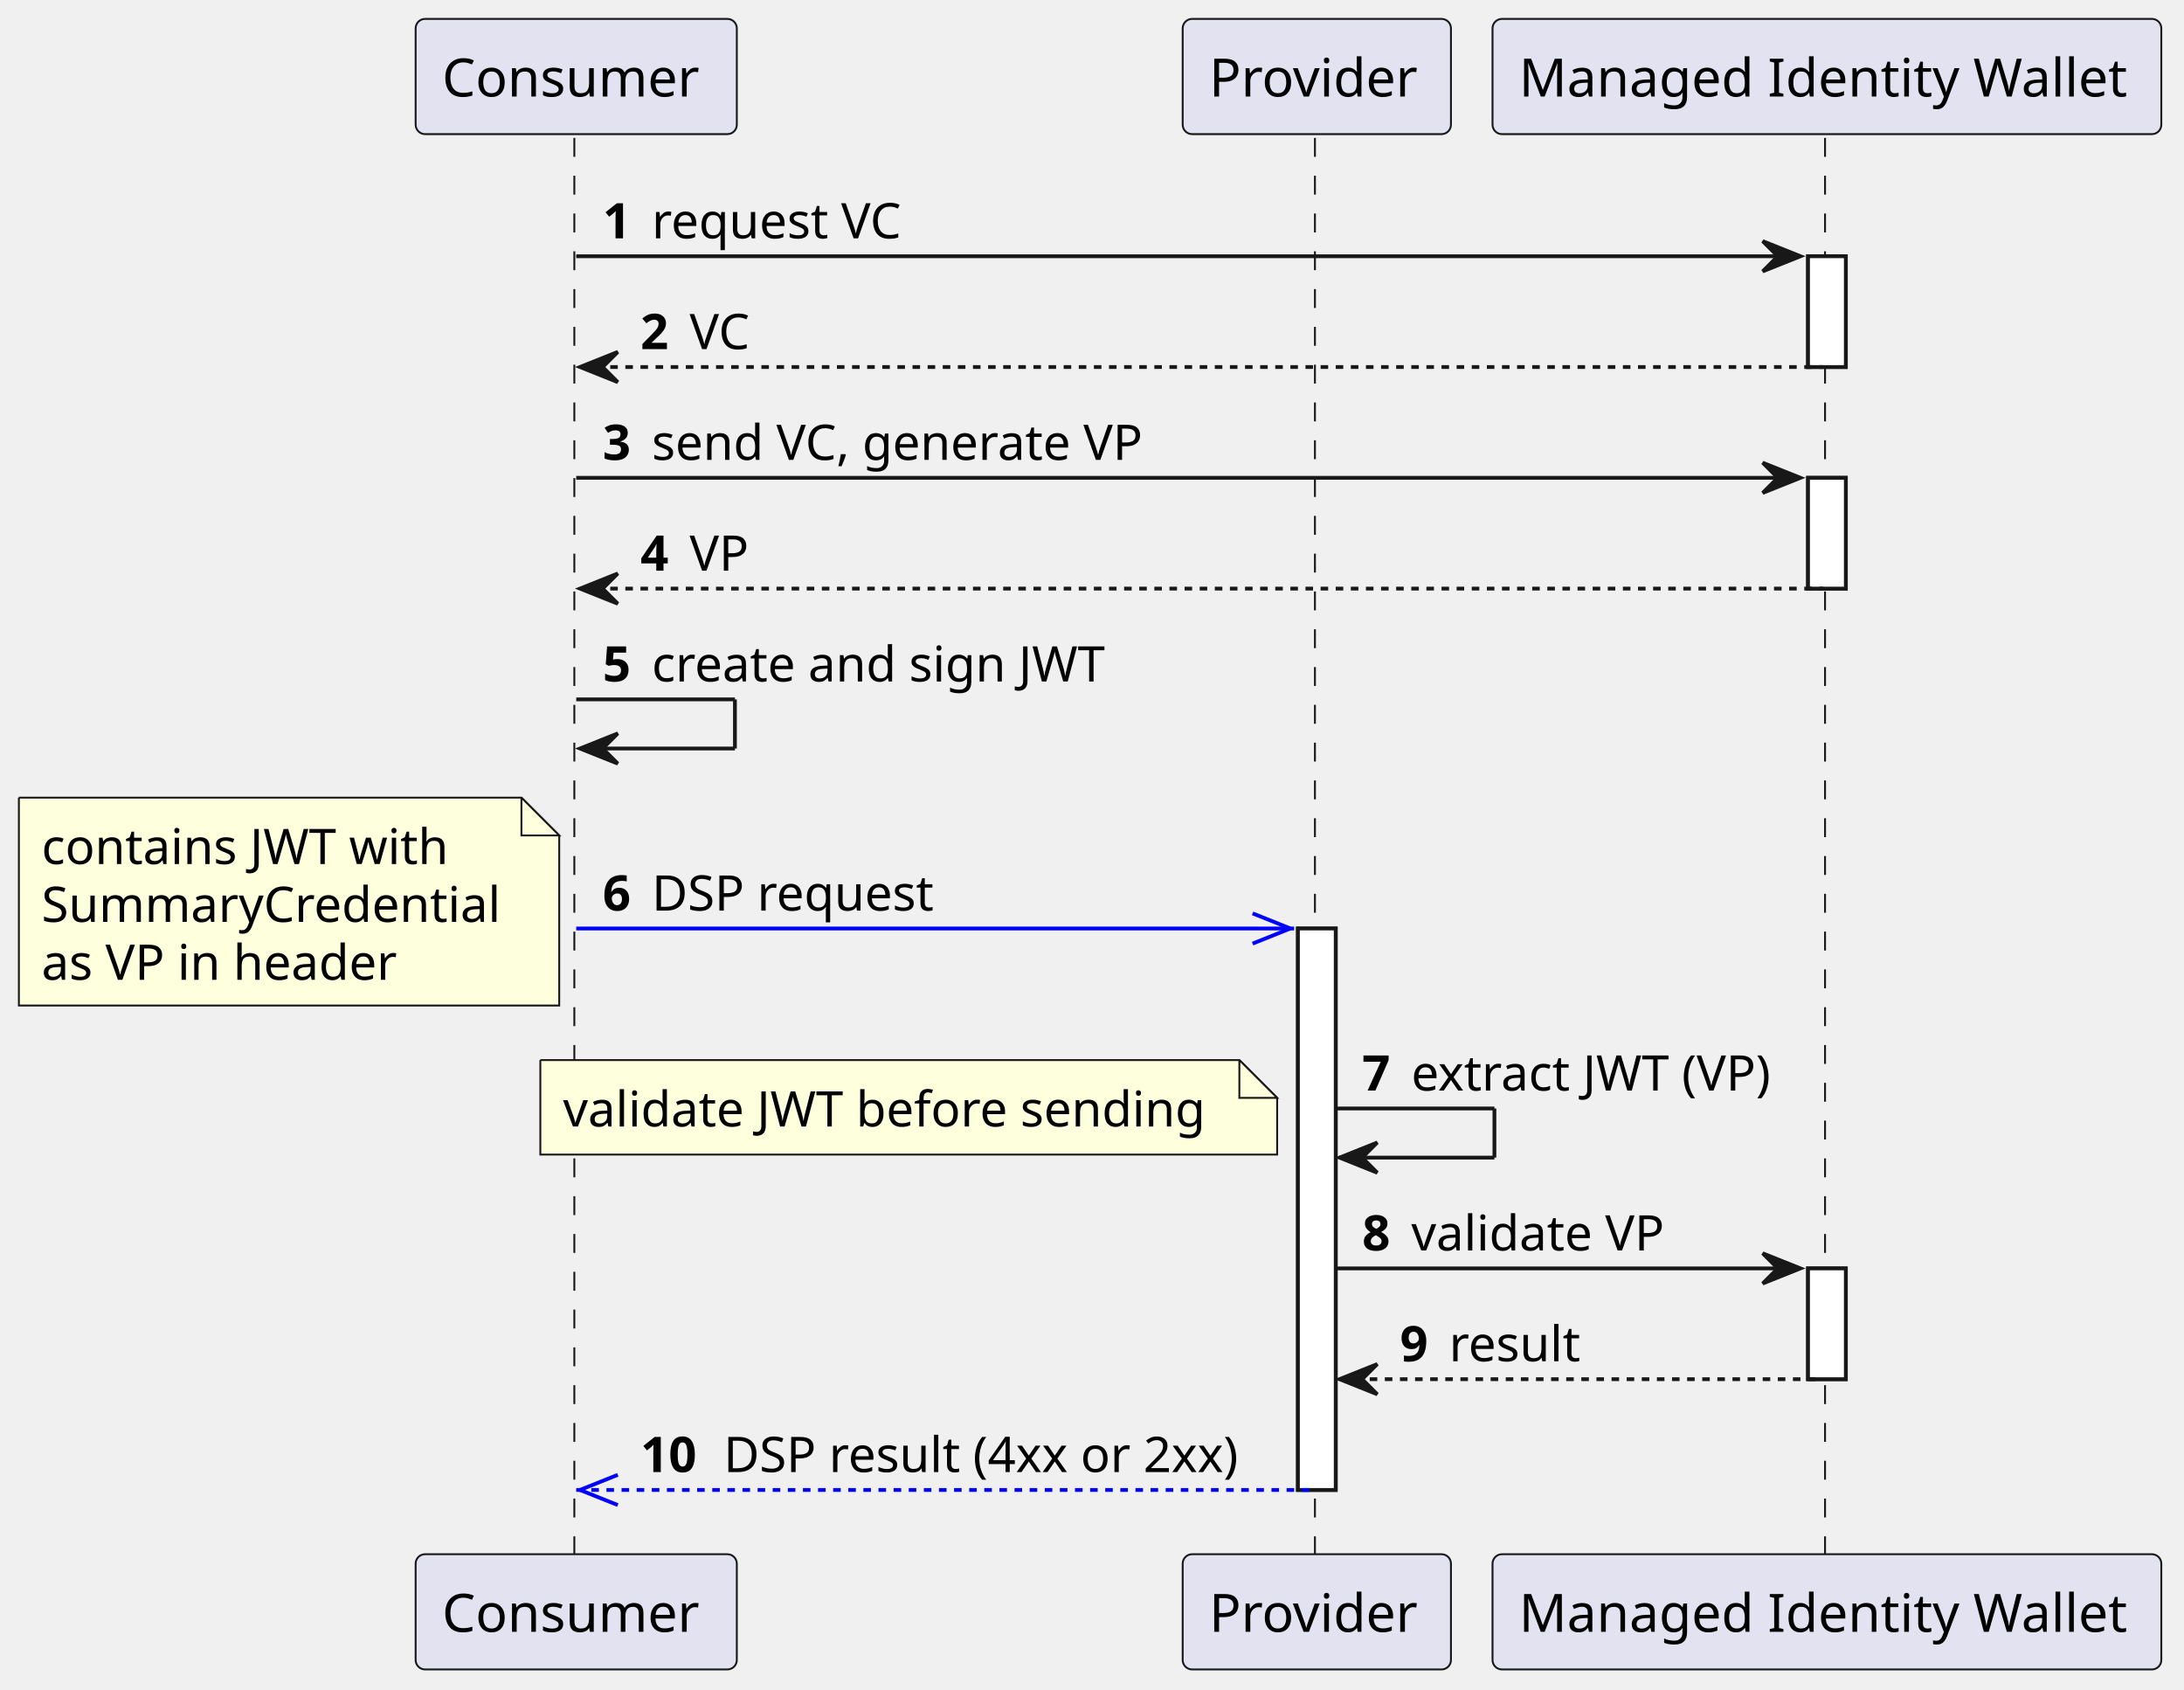
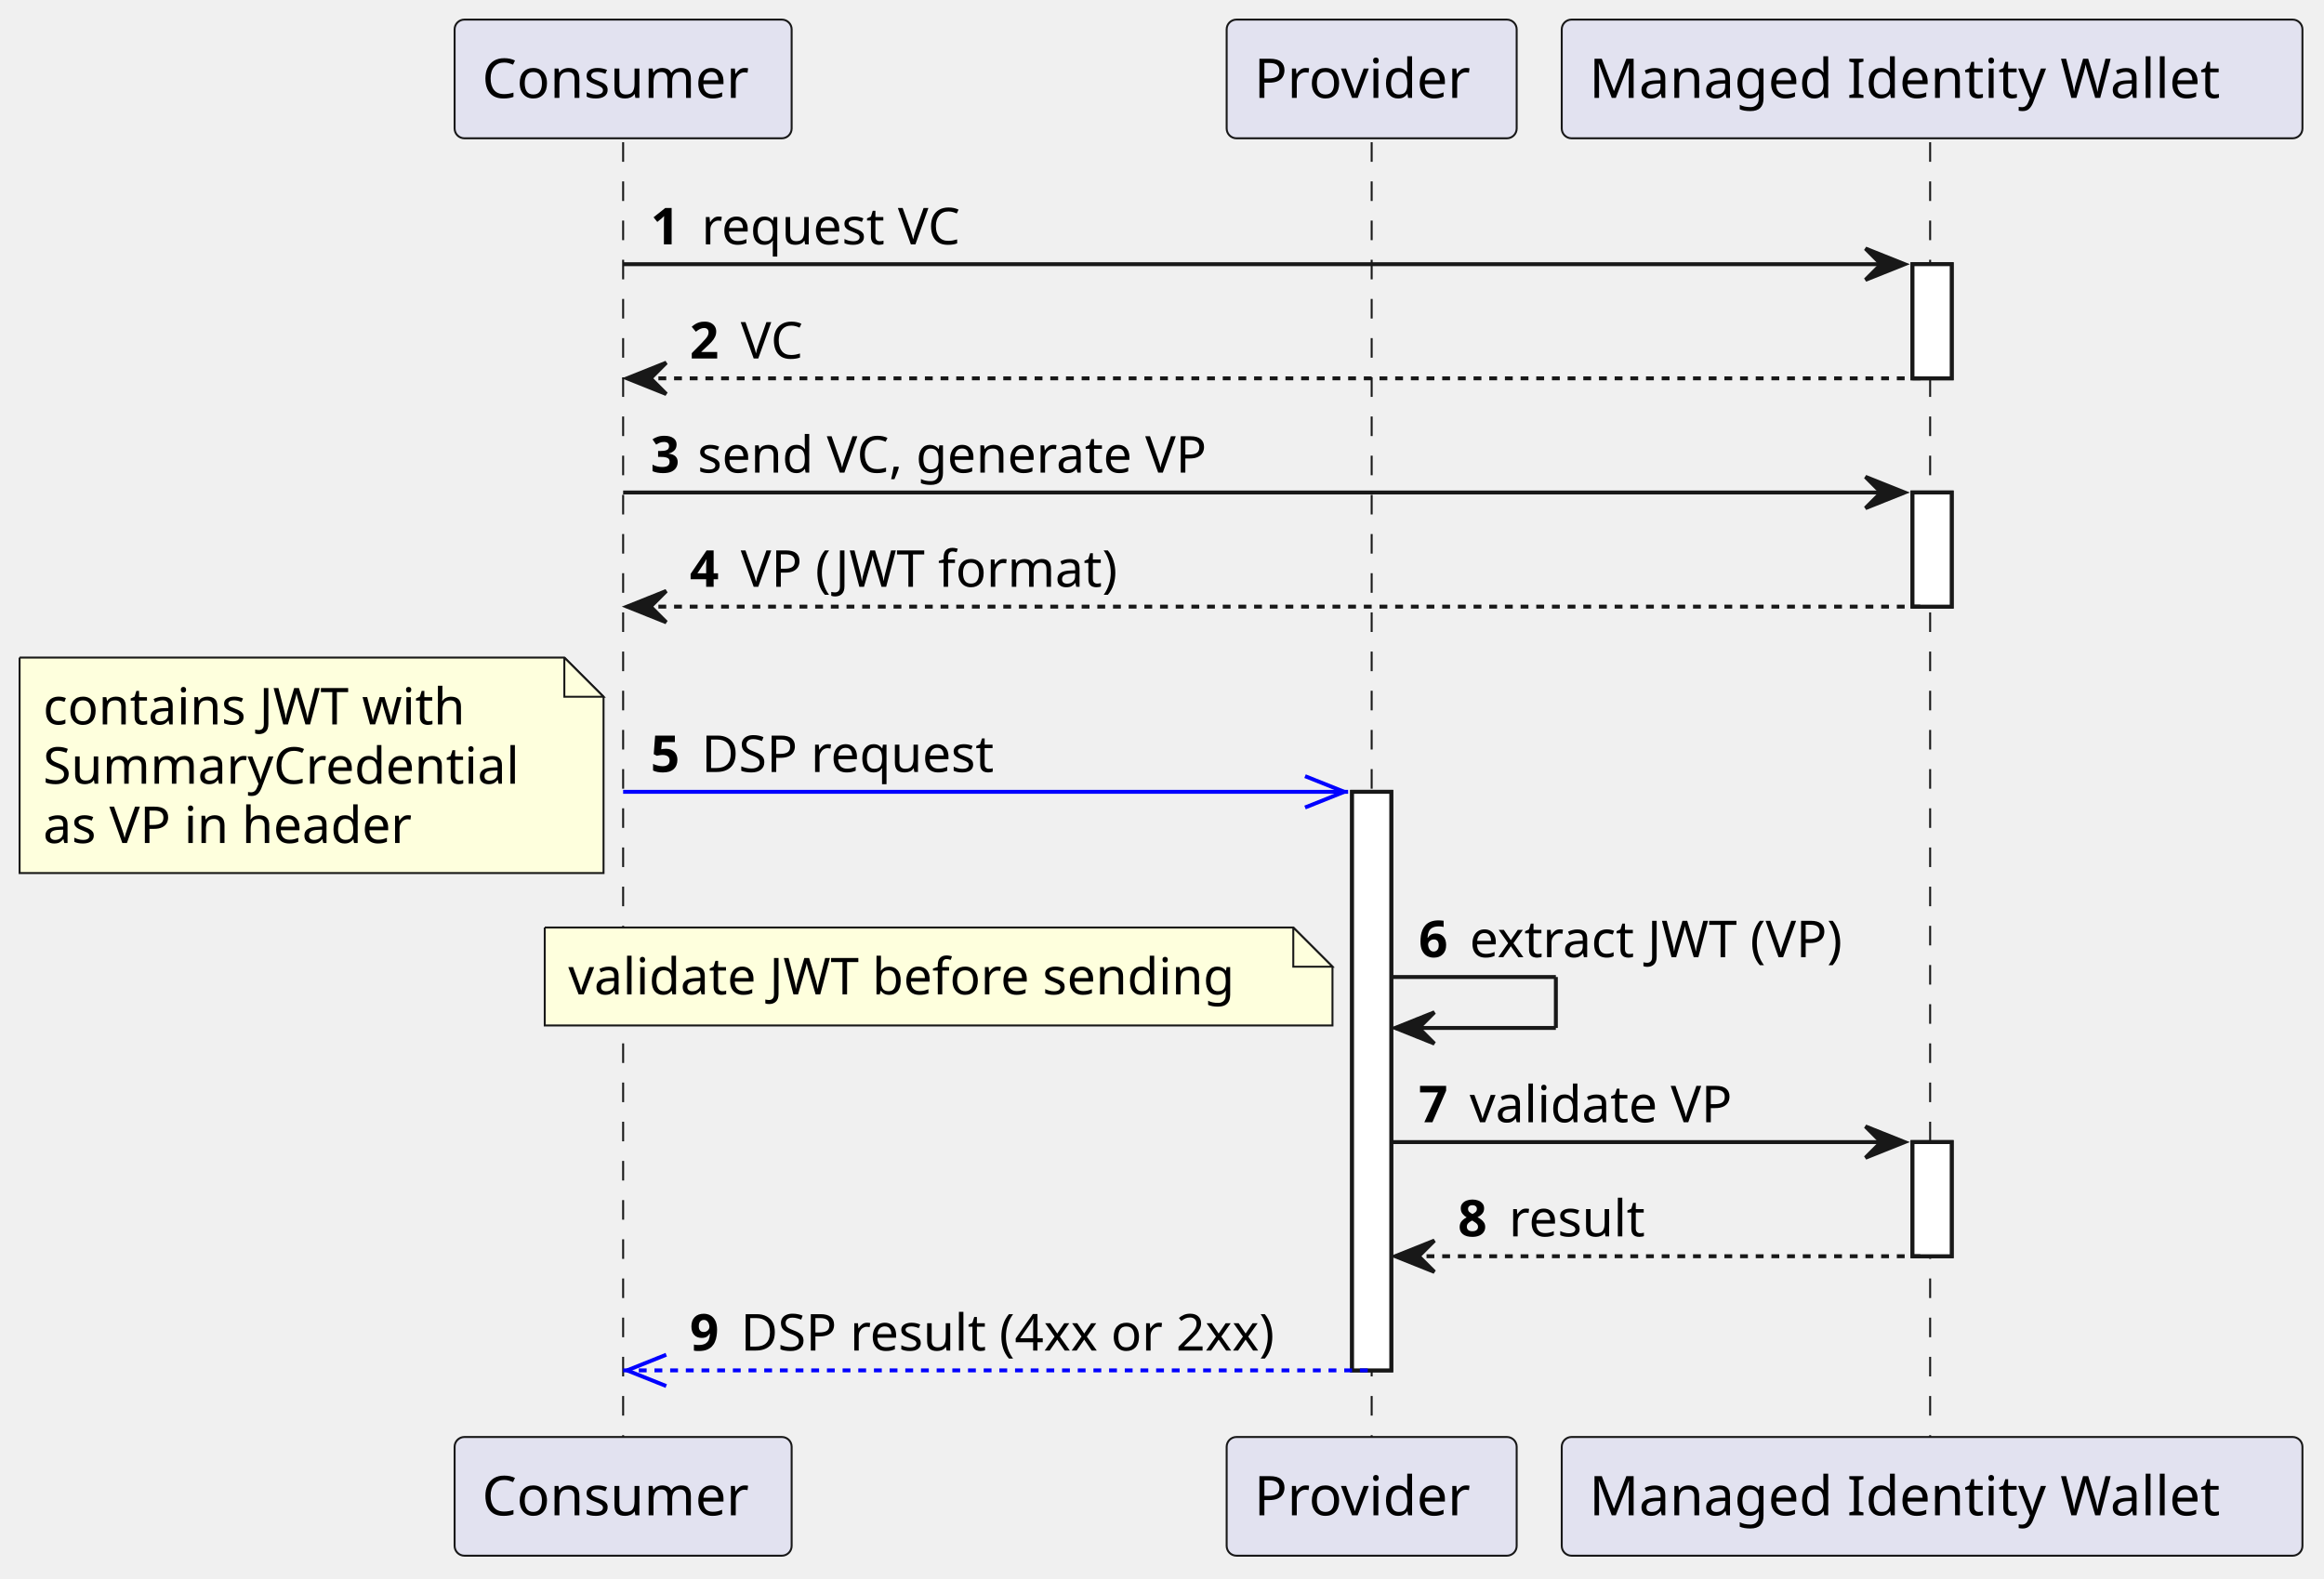
- <svg xmlns="http://www.w3.org/2000/svg" contentStyleType="text/css" height="447px" preserveAspectRatio="none" style="width:578px;height:447px;background:#FFFFFF;" version="1.1" viewBox="0 0 578 447" width="578px" zoomAndPan="magnify">
+ <svg xmlns="http://www.w3.org/2000/svg" contentStyleType="text/css" height="403px" preserveAspectRatio="none" style="width:593px;height:403px;background:#FFFFFF;" version="1.1" viewBox="0 0 593 403" width="593px" zoomAndPan="magnify">
  <defs />
  <g>
-     <rect fill="#FFFFFF" height="148.553" style="stroke:#181818;stroke-width:1.0;" width="10" x="343.5" y="245.662" />
-     <rect fill="#FFFFFF" height="29.311" style="stroke:#181818;stroke-width:1.0;" width="10" x="478.5" y="67.799" />
-     <rect fill="#FFFFFF" height="29.311" style="stroke:#181818;stroke-width:1.0;" width="10" x="478.5" y="126.42" />
-     <rect fill="#FFFFFF" height="29.311" style="stroke:#181818;stroke-width:1.0;" width="10" x="478.5" y="335.594" />
-     <line style="stroke:#181818;stroke-width:0.5;stroke-dasharray:5.0,5.0;" x1="152" x2="152" y1="36.488" y2="412.215" />
-     <line style="stroke:#181818;stroke-width:0.5;stroke-dasharray:5.0,5.0;" x1="348" x2="348" y1="36.488" y2="412.215" />
-     <line style="stroke:#181818;stroke-width:0.5;stroke-dasharray:5.0,5.0;" x1="483" x2="483" y1="36.488" y2="412.215" />
-     <rect fill="#E2E2F0" height="30.488" rx="2.5" ry="2.5" style="stroke:#181818;stroke-width:0.5;" width="85" x="110" y="5" />
-     <text fill="#000000" font-family="sans-serif" font-size="14" lengthAdjust="spacing" textLength="71" x="117" y="25.535">Consumer</text>
-     <rect fill="#E2E2F0" height="30.488" rx="2.5" ry="2.5" style="stroke:#181818;stroke-width:0.5;" width="85" x="110" y="411.215" />
-     <text fill="#000000" font-family="sans-serif" font-size="14" lengthAdjust="spacing" textLength="71" x="117" y="431.75">Consumer</text>
-     <rect fill="#E2E2F0" height="30.488" rx="2.5" ry="2.5" style="stroke:#181818;stroke-width:0.5;" width="71" x="313" y="5" />
-     <text fill="#000000" font-family="sans-serif" font-size="14" lengthAdjust="spacing" textLength="57" x="320" y="25.535">Provider</text>
-     <rect fill="#E2E2F0" height="30.488" rx="2.5" ry="2.5" style="stroke:#181818;stroke-width:0.5;" width="71" x="313" y="411.215" />
-     <text fill="#000000" font-family="sans-serif" font-size="14" lengthAdjust="spacing" textLength="57" x="320" y="431.75">Provider</text>
-     <rect fill="#E2E2F0" height="30.488" rx="2.5" ry="2.5" style="stroke:#181818;stroke-width:0.5;" width="177" x="395" y="5" />
-     <text fill="#000000" font-family="sans-serif" font-size="14" lengthAdjust="spacing" textLength="163" x="402" y="25.535">Managed Identity Wallet</text>
-     <rect fill="#E2E2F0" height="30.488" rx="2.5" ry="2.5" style="stroke:#181818;stroke-width:0.5;" width="177" x="395" y="411.215" />
-     <text fill="#000000" font-family="sans-serif" font-size="14" lengthAdjust="spacing" textLength="163" x="402" y="431.75">Managed Identity Wallet</text>
-     <rect fill="#FFFFFF" height="148.553" style="stroke:#181818;stroke-width:1.0;" width="10" x="343.5" y="245.662" />
-     <rect fill="#FFFFFF" height="29.311" style="stroke:#181818;stroke-width:1.0;" width="10" x="478.5" y="67.799" />
-     <rect fill="#FFFFFF" height="29.311" style="stroke:#181818;stroke-width:1.0;" width="10" x="478.5" y="126.42" />
-     <rect fill="#FFFFFF" height="29.311" style="stroke:#181818;stroke-width:1.0;" width="10" x="478.5" y="335.594" />
-     <polygon fill="#181818" points="466.5,63.799,476.5,67.799,466.5,71.799,470.5,67.799" style="stroke:#181818;stroke-width:1.0;" />
-     <line style="stroke:#181818;stroke-width:1.0;" x1="152.5" x2="472.5" y1="67.799" y2="67.799" />
-     <text fill="#000000" font-family="sans-serif" font-size="13" font-weight="bold" lengthAdjust="spacing" textLength="9" x="159.5" y="63.057">1</text>
-     <text fill="#000000" font-family="sans-serif" font-size="13" lengthAdjust="spacing" textLength="68" x="172.5" y="63.057">request VC</text>
-     <polygon fill="#181818" points="163.5,93.109,153.5,97.109,163.5,101.109,159.5,97.109" style="stroke:#181818;stroke-width:1.0;" />
-     <line style="stroke:#181818;stroke-width:1.0;stroke-dasharray:2.0,2.0;" x1="157.5" x2="482.5" y1="97.109" y2="97.109" />
-     <text fill="#000000" font-family="sans-serif" font-size="13" font-weight="bold" lengthAdjust="spacing" textLength="9" x="169.5" y="92.367">2</text>
-     <text fill="#000000" font-family="sans-serif" font-size="13" lengthAdjust="spacing" textLength="17" x="182.5" y="92.367">VC</text>
-     <polygon fill="#181818" points="466.5,122.42,476.5,126.42,466.5,130.42,470.5,126.42" style="stroke:#181818;stroke-width:1.0;" />
-     <line style="stroke:#181818;stroke-width:1.0;" x1="152.5" x2="472.5" y1="126.42" y2="126.42" />
-     <text fill="#000000" font-family="sans-serif" font-size="13" font-weight="bold" lengthAdjust="spacing" textLength="9" x="159.5" y="121.678">3</text>
-     <text fill="#000000" font-family="sans-serif" font-size="13" lengthAdjust="spacing" textLength="132" x="172.5" y="121.678">send VC, generate VP</text>
-     <polygon fill="#181818" points="163.5,151.731,153.5,155.731,163.5,159.731,159.5,155.731" style="stroke:#181818;stroke-width:1.0;" />
-     <line style="stroke:#181818;stroke-width:1.0;stroke-dasharray:2.0,2.0;" x1="157.5" x2="482.5" y1="155.731" y2="155.731" />
-     <text fill="#000000" font-family="sans-serif" font-size="13" font-weight="bold" lengthAdjust="spacing" textLength="9" x="169.5" y="150.988">4</text>
-     <text fill="#000000" font-family="sans-serif" font-size="13" lengthAdjust="spacing" textLength="15" x="182.5" y="150.988">VP</text>
-     <line style="stroke:#181818;stroke-width:1.0;" x1="152.5" x2="194.5" y1="185.041" y2="185.041" />
-     <line style="stroke:#181818;stroke-width:1.0;" x1="194.5" x2="194.5" y1="185.041" y2="198.041" />
-     <line style="stroke:#181818;stroke-width:1.0;" x1="153.5" x2="194.5" y1="198.041" y2="198.041" />
-     <polygon fill="#181818" points="163.5,194.041,153.5,198.041,163.5,202.041,159.5,198.041" style="stroke:#181818;stroke-width:1.0;" />
-     <text fill="#000000" font-family="sans-serif" font-size="13" font-weight="bold" lengthAdjust="spacing" textLength="9" x="159.5" y="180.299">5</text>
-     <text fill="#000000" font-family="sans-serif" font-size="13" lengthAdjust="spacing" textLength="123" x="172.5" y="180.299">create and sign JWT</text>
-     <line style="stroke:#0000FF;stroke-width:1.0;" x1="341.5" x2="331.5" y1="245.662" y2="241.662" />
-     <line style="stroke:#0000FF;stroke-width:1.0;" x1="341.5" x2="331.5" y1="245.662" y2="249.662" />
-     <line style="stroke:#0000FF;stroke-width:1.0;" x1="152.5" x2="342.5" y1="245.662" y2="245.662" />
-     <text fill="#000000" font-family="sans-serif" font-size="13" font-weight="bold" lengthAdjust="spacing" textLength="9" x="159.5" y="240.92">6</text>
-     <text fill="#000000" font-family="sans-serif" font-size="13" lengthAdjust="spacing" textLength="75" x="172.5" y="240.92">DSP request</text>
-     <path d="M5,211.041 L5,266.041 L148,266.041 L148,221.041 L138,211.041 L5,211.041 " fill="#FEFFDD" style="stroke:#181818;stroke-width:0.5;" />
-     <path d="M138,211.041 L138,221.041 L148,221.041 L138,211.041 " fill="#FEFFDD" style="stroke:#181818;stroke-width:0.5;" />
-     <text fill="#000000" font-family="sans-serif" font-size="13" lengthAdjust="spacing" textLength="112" x="11" y="228.609">contains JWT with</text>
-     <text fill="#000000" font-family="sans-serif" font-size="13" lengthAdjust="spacing" textLength="122" x="11" y="243.92">SummaryCredential</text>
-     <text fill="#000000" font-family="sans-serif" font-size="13" lengthAdjust="spacing" textLength="95" x="11" y="259.231">as VP in header</text>
-     <line style="stroke:#181818;stroke-width:1.0;" x1="353.5" x2="395.5" y1="293.283" y2="293.283" />
-     <line style="stroke:#181818;stroke-width:1.0;" x1="395.5" x2="395.5" y1="293.283" y2="306.283" />
-     <line style="stroke:#181818;stroke-width:1.0;" x1="354.5" x2="395.5" y1="306.283" y2="306.283" />
-     <polygon fill="#181818" points="364.5,302.283,354.5,306.283,364.5,310.283,360.5,306.283" style="stroke:#181818;stroke-width:1.0;" />
-     <text fill="#000000" font-family="sans-serif" font-size="13" font-weight="bold" lengthAdjust="spacing" textLength="9" x="360.5" y="288.541">7</text>
-     <text fill="#000000" font-family="sans-serif" font-size="13" lengthAdjust="spacing" textLength="98" x="373.5" y="288.541">extract JWT (VP)</text>
-     <path d="M143,280.473 L143,305.473 L338,305.473 L338,290.473 L328,280.473 L143,280.473 " fill="#FEFFDD" style="stroke:#181818;stroke-width:0.5;" />
-     <path d="M328,280.473 L328,290.473 L338,290.473 L328,280.473 " fill="#FEFFDD" style="stroke:#181818;stroke-width:0.5;" />
-     <text fill="#000000" font-family="sans-serif" font-size="13" lengthAdjust="spacing" textLength="174" x="149" y="298.041">validate JWT before sending</text>
-     <polygon fill="#181818" points="466.5,331.594,476.5,335.594,466.5,339.594,470.5,335.594" style="stroke:#181818;stroke-width:1.0;" />
-     <line style="stroke:#181818;stroke-width:1.0;" x1="353.5" x2="472.5" y1="335.594" y2="335.594" />
-     <text fill="#000000" font-family="sans-serif" font-size="13" font-weight="bold" lengthAdjust="spacing" textLength="9" x="360.5" y="330.852">8</text>
-     <text fill="#000000" font-family="sans-serif" font-size="13" lengthAdjust="spacing" textLength="68" x="373.5" y="330.852">validate VP</text>
-     <polygon fill="#181818" points="364.5,360.904,354.5,364.904,364.5,368.904,360.5,364.904" style="stroke:#181818;stroke-width:1.0;" />
-     <line style="stroke:#181818;stroke-width:1.0;stroke-dasharray:2.0,2.0;" x1="358.5" x2="482.5" y1="364.904" y2="364.904" />
-     <text fill="#000000" font-family="sans-serif" font-size="13" font-weight="bold" lengthAdjust="spacing" textLength="9" x="370.5" y="360.162">9</text>
-     <text fill="#000000" font-family="sans-serif" font-size="13" lengthAdjust="spacing" textLength="36" x="383.5" y="360.162">result</text>
-     <line style="stroke:#0000FF;stroke-width:1.0;" x1="153.5" x2="163.5" y1="394.215" y2="390.215" />
-     <line style="stroke:#0000FF;stroke-width:1.0;" x1="153.5" x2="163.5" y1="394.215" y2="398.215" />
-     <line style="stroke:#0000FF;stroke-width:1.0;stroke-dasharray:2.0,2.0;" x1="152.5" x2="347.5" y1="394.215" y2="394.215" />
-     <text fill="#000000" font-family="sans-serif" font-size="13" font-weight="bold" lengthAdjust="spacing" textLength="18" x="169.5" y="389.473">10</text>
-     <text fill="#000000" font-family="sans-serif" font-size="13" lengthAdjust="spacing" textLength="145" x="191.5" y="389.473">DSP result (4xx or 2xx)</text>
+     <rect fill="#FFFFFF" height="147.664" style="stroke:#181818;stroke-width:1.0;" width="10" x="345" y="202.094" />
+     <rect fill="#FFFFFF" height="29.133" style="stroke:#181818;stroke-width:1.0;" width="10" x="488" y="67.43" />
+     <rect fill="#FFFFFF" height="29.133" style="stroke:#181818;stroke-width:1.0;" width="10" x="488" y="125.695" />
+     <rect fill="#FFFFFF" height="29.133" style="stroke:#181818;stroke-width:1.0;" width="10" x="488" y="291.492" />
+     <line style="stroke:#181818;stroke-width:0.5;stroke-dasharray:5.0,5.0;" x1="159" x2="159" y1="36.297" y2="367.758" />
+     <line style="stroke:#181818;stroke-width:0.5;stroke-dasharray:5.0,5.0;" x1="350" x2="350" y1="36.297" y2="367.758" />
+     <line style="stroke:#181818;stroke-width:0.5;stroke-dasharray:5.0,5.0;" x1="492.5" x2="492.5" y1="36.297" y2="367.758" />
+     <rect fill="#E2E2F0" height="30.297" rx="2.5" ry="2.5" style="stroke:#181818;stroke-width:0.5;" width="86" x="116" y="5" />
+     <text fill="#000000" font-family="sans-serif" font-size="14" lengthAdjust="spacing" textLength="72" x="123" y="24.995">Consumer</text>
+     <rect fill="#E2E2F0" height="30.297" rx="2.5" ry="2.5" style="stroke:#181818;stroke-width:0.5;" width="86" x="116" y="366.758" />
+     <text fill="#000000" font-family="sans-serif" font-size="14" lengthAdjust="spacing" textLength="72" x="123" y="386.753">Consumer</text>
+     <rect fill="#E2E2F0" height="30.297" rx="2.5" ry="2.5" style="stroke:#181818;stroke-width:0.5;" width="74" x="313" y="5" />
+     <text fill="#000000" font-family="sans-serif" font-size="14" lengthAdjust="spacing" textLength="60" x="320" y="24.995">Provider</text>
+     <rect fill="#E2E2F0" height="30.297" rx="2.5" ry="2.5" style="stroke:#181818;stroke-width:0.5;" width="74" x="313" y="366.758" />
+     <text fill="#000000" font-family="sans-serif" font-size="14" lengthAdjust="spacing" textLength="60" x="320" y="386.753">Provider</text>
+     <rect fill="#E2E2F0" height="30.297" rx="2.5" ry="2.5" style="stroke:#181818;stroke-width:0.5;" width="189" x="398.5" y="5" />
+     <text fill="#000000" font-family="sans-serif" font-size="14" lengthAdjust="spacing" textLength="175" x="405.5" y="24.995">Managed Identity Wallet</text>
+     <rect fill="#E2E2F0" height="30.297" rx="2.5" ry="2.5" style="stroke:#181818;stroke-width:0.5;" width="189" x="398.5" y="366.758" />
+     <text fill="#000000" font-family="sans-serif" font-size="14" lengthAdjust="spacing" textLength="175" x="405.5" y="386.753">Managed Identity Wallet</text>
+     <rect fill="#FFFFFF" height="147.664" style="stroke:#181818;stroke-width:1.0;" width="10" x="345" y="202.094" />
+     <rect fill="#FFFFFF" height="29.133" style="stroke:#181818;stroke-width:1.0;" width="10" x="488" y="67.43" />
+     <rect fill="#FFFFFF" height="29.133" style="stroke:#181818;stroke-width:1.0;" width="10" x="488" y="125.695" />
+     <rect fill="#FFFFFF" height="29.133" style="stroke:#181818;stroke-width:1.0;" width="10" x="488" y="291.492" />
+     <polygon fill="#181818" points="476,63.43,486,67.43,476,71.43,480,67.43" style="stroke:#181818;stroke-width:1.0;" />
+     <line style="stroke:#181818;stroke-width:1.0;" x1="159" x2="482" y1="67.43" y2="67.43" />
+     <text fill="#000000" font-family="sans-serif" font-size="13" font-weight="bold" lengthAdjust="spacing" textLength="9" x="166" y="62.364">1</text>
+     <text fill="#000000" font-family="sans-serif" font-size="13" lengthAdjust="spacing" textLength="71" x="179" y="62.364">request VC</text>
+     <polygon fill="#181818" points="170,92.562,160,96.562,170,100.562,166,96.562" style="stroke:#181818;stroke-width:1.0;" />
+     <line style="stroke:#181818;stroke-width:1.0;stroke-dasharray:2.0,2.0;" x1="164" x2="492" y1="96.562" y2="96.562" />
+     <text fill="#000000" font-family="sans-serif" font-size="13" font-weight="bold" lengthAdjust="spacing" textLength="9" x="176" y="91.497">2</text>
+     <text fill="#000000" font-family="sans-serif" font-size="13" lengthAdjust="spacing" textLength="18" x="189" y="91.497">VC</text>
+     <polygon fill="#181818" points="476,121.695,486,125.695,476,129.695,480,125.695" style="stroke:#181818;stroke-width:1.0;" />
+     <line style="stroke:#181818;stroke-width:1.0;" x1="159" x2="482" y1="125.695" y2="125.695" />
+     <text fill="#000000" font-family="sans-serif" font-size="13" font-weight="bold" lengthAdjust="spacing" textLength="8" x="166" y="120.629">3</text>
+     <text fill="#000000" font-family="sans-serif" font-size="13" lengthAdjust="spacing" textLength="140" x="178" y="120.629">send VC, generate VP</text>
+     <polygon fill="#181818" points="170,150.828,160,154.828,170,158.828,166,154.828" style="stroke:#181818;stroke-width:1.0;" />
+     <line style="stroke:#181818;stroke-width:1.0;stroke-dasharray:2.0,2.0;" x1="164" x2="492" y1="154.828" y2="154.828" />
+     <text fill="#000000" font-family="sans-serif" font-size="13" font-weight="bold" lengthAdjust="spacing" textLength="9" x="176" y="149.762">4</text>
+     <text fill="#000000" font-family="sans-serif" font-size="13" lengthAdjust="spacing" textLength="104" x="189" y="149.762">VP (JWT format)</text>
+     <line style="stroke:#0000FF;stroke-width:1.0;" x1="343" x2="333" y1="202.094" y2="198.094" />
+     <line style="stroke:#0000FF;stroke-width:1.0;" x1="343" x2="333" y1="202.094" y2="206.094" />
+     <line style="stroke:#0000FF;stroke-width:1.0;" x1="159" x2="344" y1="202.094" y2="202.094" />
+     <text fill="#000000" font-family="sans-serif" font-size="13" font-weight="bold" lengthAdjust="spacing" textLength="9" x="166" y="197.028">5</text>
+     <text fill="#000000" font-family="sans-serif" font-size="13" lengthAdjust="spacing" textLength="79" x="179" y="197.028">DSP request</text>
+     <path d="M5,167.828 L5,222.828 L154,222.828 L154,177.828 L144,167.828 L5,167.828 " fill="#FEFFDD" style="stroke:#181818;stroke-width:0.5;" />
+     <path d="M144,167.828 L144,177.828 L154,177.828 L144,167.828 " fill="#FEFFDD" style="stroke:#181818;stroke-width:0.5;" />
+     <text fill="#000000" font-family="sans-serif" font-size="13" lengthAdjust="spacing" textLength="114" x="11" y="184.895">contains JWT with</text>
+     <text fill="#000000" font-family="sans-serif" font-size="13" lengthAdjust="spacing" textLength="128" x="11" y="200.028">SummaryCredential</text>
+     <text fill="#000000" font-family="sans-serif" font-size="13" lengthAdjust="spacing" textLength="100" x="11" y="215.161">as VP in header</text>
+     <line style="stroke:#181818;stroke-width:1.0;" x1="355" x2="397" y1="249.359" y2="249.359" />
+     <line style="stroke:#181818;stroke-width:1.0;" x1="397" x2="397" y1="249.359" y2="262.359" />
+     <line style="stroke:#181818;stroke-width:1.0;" x1="356" x2="397" y1="262.359" y2="262.359" />
+     <polygon fill="#181818" points="366,258.359,356,262.359,366,266.359,362,262.359" style="stroke:#181818;stroke-width:1.0;" />
+     <text fill="#000000" font-family="sans-serif" font-size="13" font-weight="bold" lengthAdjust="spacing" textLength="9" x="362" y="244.293">6</text>
+     <text fill="#000000" font-family="sans-serif" font-size="13" lengthAdjust="spacing" textLength="106" x="375" y="244.293">extract JWT (VP)</text>
+     <path d="M139,236.727 L139,261.727 L340,261.727 L340,246.727 L330,236.727 L139,236.727 " fill="#FEFFDD" style="stroke:#181818;stroke-width:0.5;" />
+     <path d="M330,236.727 L330,246.727 L340,246.727 L330,236.727 " fill="#FEFFDD" style="stroke:#181818;stroke-width:0.5;" />
+     <text fill="#000000" font-family="sans-serif" font-size="13" lengthAdjust="spacing" textLength="180" x="145" y="253.793">validate JWT before sending</text>
+     <polygon fill="#181818" points="476,287.492,486,291.492,476,295.492,480,291.492" style="stroke:#181818;stroke-width:1.0;" />
+     <line style="stroke:#181818;stroke-width:1.0;" x1="355" x2="482" y1="291.492" y2="291.492" />
+     <text fill="#000000" font-family="sans-serif" font-size="13" font-weight="bold" lengthAdjust="spacing" textLength="9" x="362" y="286.426">7</text>
+     <text fill="#000000" font-family="sans-serif" font-size="13" lengthAdjust="spacing" textLength="72" x="375" y="286.426">validate VP</text>
+     <polygon fill="#181818" points="366,316.625,356,320.625,366,324.625,362,320.625" style="stroke:#181818;stroke-width:1.0;" />
+     <line style="stroke:#181818;stroke-width:1.0;stroke-dasharray:2.0,2.0;" x1="360" x2="492" y1="320.625" y2="320.625" />
+     <text fill="#000000" font-family="sans-serif" font-size="13" font-weight="bold" lengthAdjust="spacing" textLength="9" x="372" y="315.559">8</text>
+     <text fill="#000000" font-family="sans-serif" font-size="13" lengthAdjust="spacing" textLength="36" x="385" y="315.559">result</text>
+     <line style="stroke:#0000FF;stroke-width:1.0;" x1="160" x2="170" y1="349.758" y2="345.758" />
+     <line style="stroke:#0000FF;stroke-width:1.0;" x1="160" x2="170" y1="349.758" y2="353.758" />
+     <line style="stroke:#0000FF;stroke-width:1.0;stroke-dasharray:2.0,2.0;" x1="159" x2="349" y1="349.758" y2="349.758" />
+     <text fill="#000000" font-family="sans-serif" font-size="13" font-weight="bold" lengthAdjust="spacing" textLength="9" x="176" y="344.692">9</text>
+     <text fill="#000000" font-family="sans-serif" font-size="13" lengthAdjust="spacing" textLength="149" x="189" y="344.692">DSP result (4xx or 2xx)</text>
  </g>
</svg>
